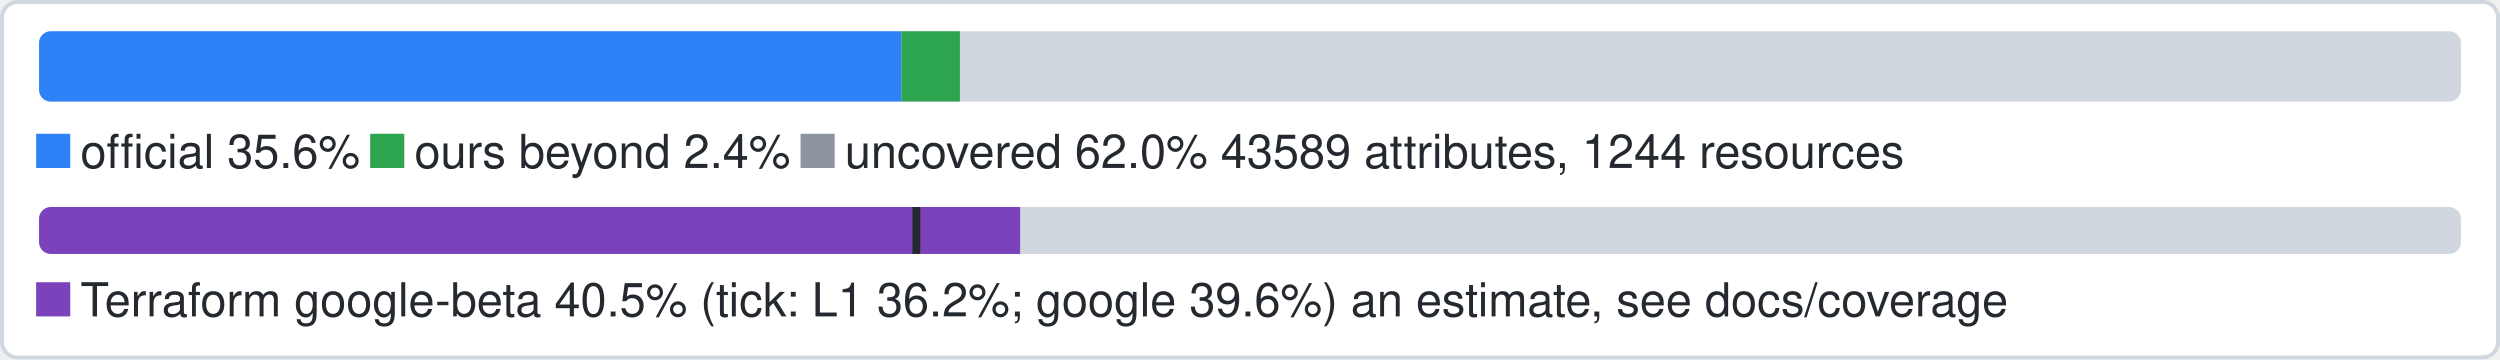
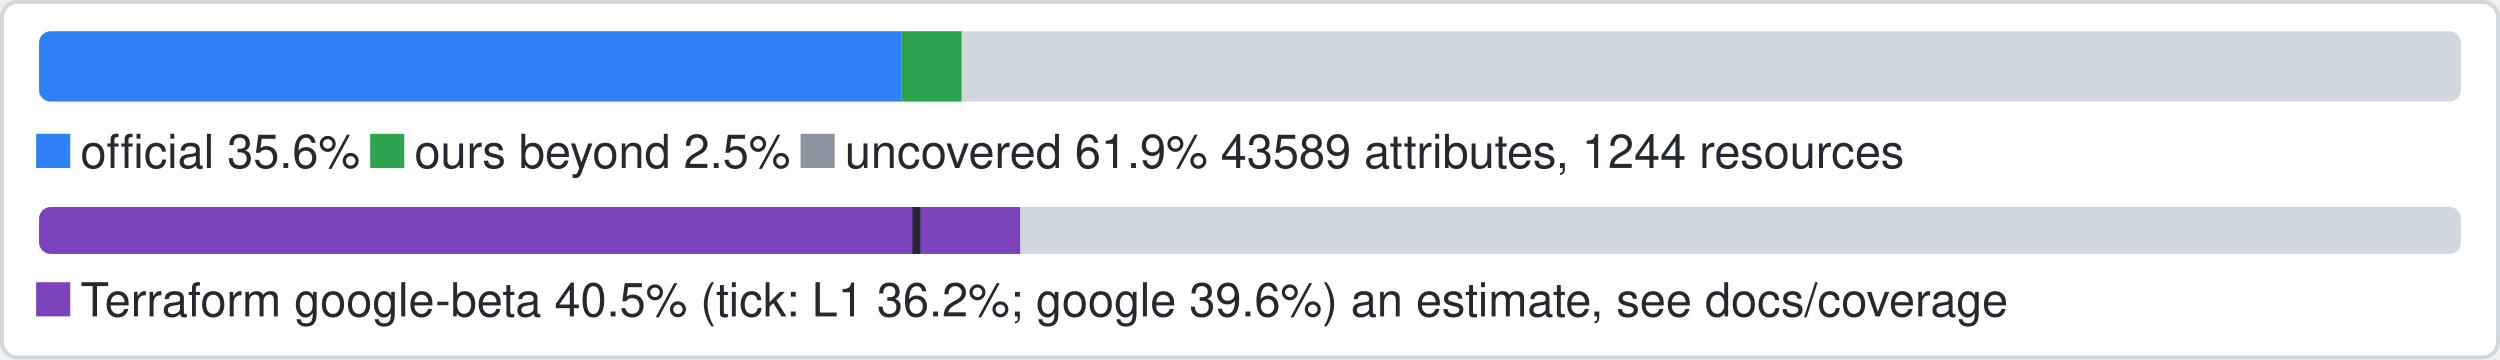
- <svg xmlns="http://www.w3.org/2000/svg" width="640" height="92" viewBox="0 0 640 92" role="img" aria-label="Google Cloud, all services: official 35.6%, ours beyond official 2.4%, uncovered 62.0% of 43589 attributes; Terraform google-beta 40.5% (L1 36.2%), an estimate">
+ <svg xmlns="http://www.w3.org/2000/svg" width="640" height="92" viewBox="0 0 640 92" role="img" aria-label="Google Cloud, all services: official 35.6%, ours beyond official 2.5%, uncovered 61.9% of 43589 attributes; Terraform google-beta 40.5% (L1 36.2%), an estimate">
  <rect x="0.5" y="0.5" width="639" height="91" rx="4" fill="#ffffff" stroke="#d0d7de" />
  <clipPath id="c">
    <rect x="10" y="8" width="620" height="18" rx="3" />
  </clipPath>
  <g clip-path="url(#c)">
    <rect x="10" y="8" width="620" height="18" fill="#d0d7de" />
    <rect x="10.00" y="8" width="220.75" height="18" fill="#2f81f7" />
-     <rect x="230.75" y="8" width="14.98" height="18" fill="#2da44e" />
+     <rect x="230.75" y="8" width="15.40" height="18" fill="#2da44e" />
  </g>
  <text x="10" y="43" font-family="-apple-system,BlinkMacSystemFont,Segoe UI,Helvetica,Arial,sans-serif" font-size="12" fill="#24292f">
-     <tspan fill="#2f81f7">■</tspan> official 35.6%   <tspan fill="#2da44e">■</tspan> ours beyond 2.4%   <tspan fill="#8c959f">■</tspan> uncovered 62.0%   43589 attributes, 1244 resources</text>
+     <tspan fill="#2f81f7">■</tspan> official 35.6%   <tspan fill="#2da44e">■</tspan> ours beyond 2.5%   <tspan fill="#8c959f">■</tspan> uncovered 61.9%   43589 attributes, 1244 resources</text>
  <clipPath id="t">
    <rect x="10" y="53" width="620" height="12" rx="3" />
  </clipPath>
  <g clip-path="url(#t)">
    <rect x="10" y="53" width="620" height="12" fill="#d0d7de" />
    <rect x="10" y="53" width="251.15" height="12" fill="#7b42bc" />
    <rect x="233.59" y="53" width="2" height="12" fill="#24292f" />
  </g>
  <text x="10" y="81" font-family="-apple-system,BlinkMacSystemFont,Segoe UI,Helvetica,Arial,sans-serif" font-size="12" fill="#24292f">
    <tspan fill="#7b42bc">■</tspan> Terraform google-beta 40.5% (tick: L1 36.2%; google 39.6%)   an estimate, see docs/coverage</text>
</svg>
